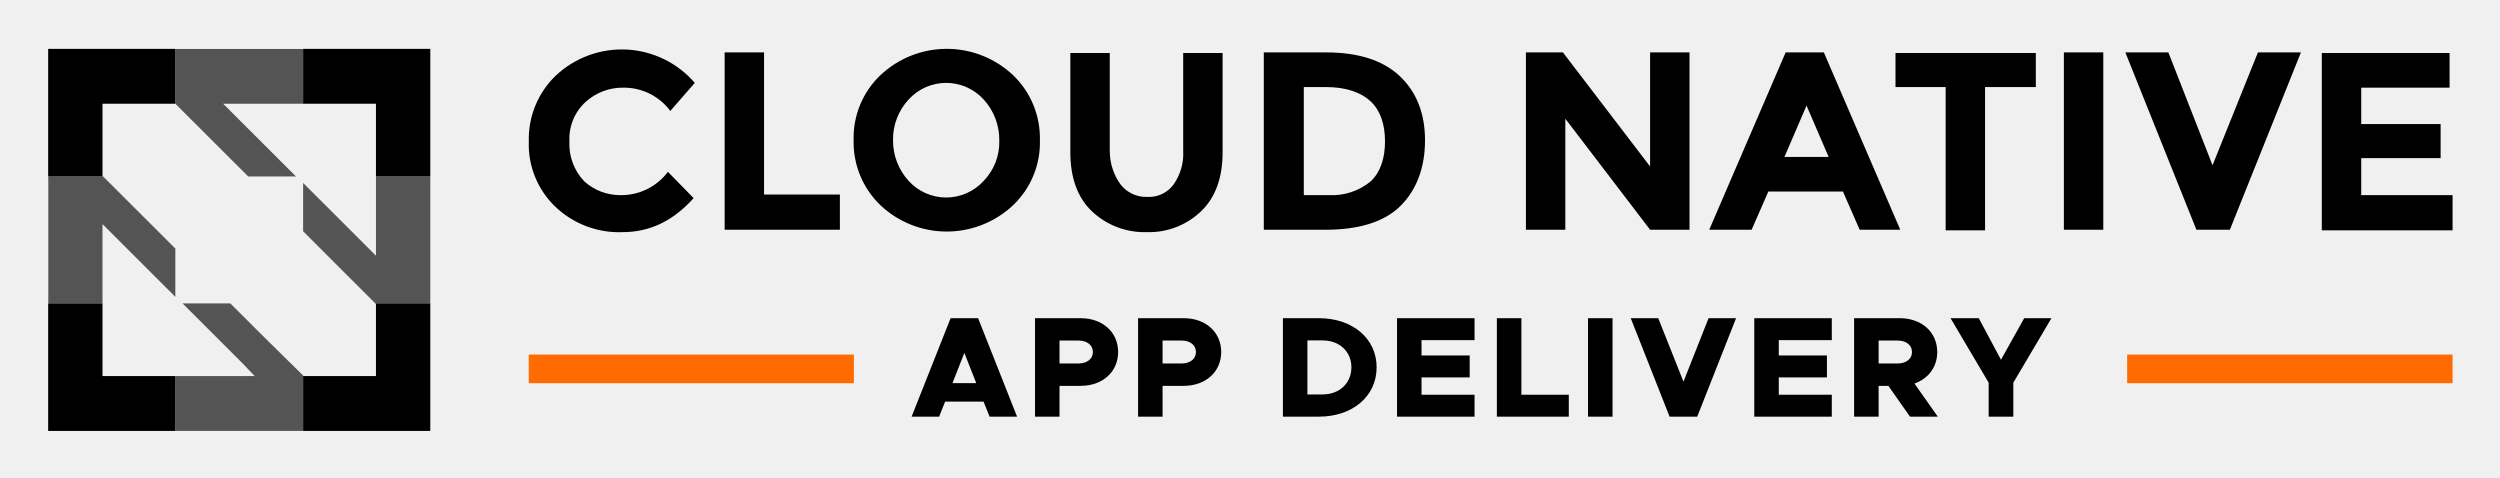
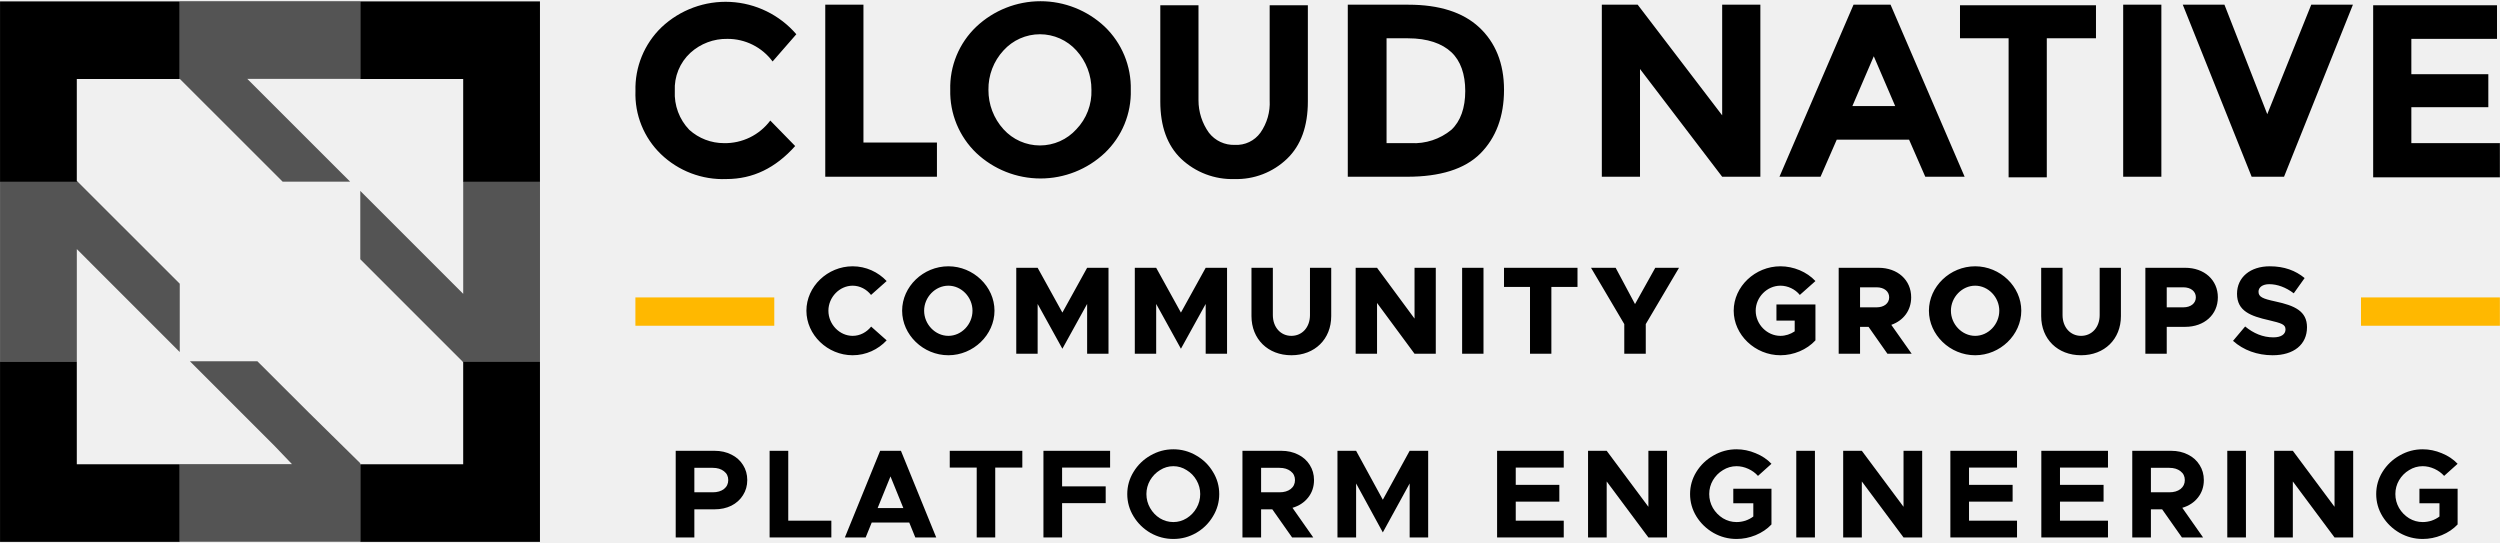
- <svg xmlns="http://www.w3.org/2000/svg" role="img" viewBox="-25.48 -25.48 1324.96 252.96">
-   <g clip-path="url(#clip0_650_2)">
-     <path fill="#FF6B00" d="M254.749 162.421H427.06V177.61H254.749zM1101.88 162.421H1274.339V177.61H1101.88z" />
-     <path d="M303.196 77.934C308.091 78.031 312.94 76.962 317.342 74.817 321.743 72.671 325.572 69.509 328.511 65.593L342.117 79.516C331.359 91.54 319.018 97.553 304.461 97.553 297.893 97.803 291.341 96.728 285.197 94.39 279.054 92.052 273.444 88.5 268.704 83.946 264.088 79.499 260.462 74.129 258.063 68.185 255.664 62.242 254.545 55.859 254.781 49.454 254.601 42.981 255.774 36.541 258.226 30.547 260.678 24.553 264.355 19.137 269.02 14.646 274.039 9.911 279.965 6.242 286.44 3.861 292.916 1.479 299.806.434 306.697.789 313.587 1.144 320.334 2.891 326.531 5.925 332.727 8.96 338.245 13.218 342.75 18.443L329.776 33.316C326.918 29.468 323.195 26.346 318.907 24.202 314.62 22.058 309.888 20.953 305.094 20.975 297.622 20.831 290.377 23.548 284.842 28.569 281.97 31.208 279.715 34.448 278.238 38.058 276.761 41.668 276.099 45.559 276.299 49.454 276.098 53.341 276.697 57.228 278.058 60.874 279.418 64.521 281.512 67.85 284.209 70.656 289.416 75.353 296.183 77.948 303.196 77.934zM358.571 96.287V2.305H379.456V77.617H419.644V96.287H358.571zM511.411 83.313C501.903 92.258 489.34 97.238 476.286 97.238 463.232 97.238 450.67 92.258 441.162 83.313 436.525 78.867 432.864 73.504 430.413 67.566 427.961 61.627 426.772 55.244 426.922 48.822 426.743 42.395 427.918 36.003 430.372 30.061 432.825 24.118 436.501 18.758 441.162 14.33 450.67 5.385 463.232.405 476.286.405 489.34.405 501.903 5.385 511.411 14.33 516.048 18.776 519.708 24.139 522.16 30.078 524.611 36.016 525.8 42.399 525.651 48.822 525.83 55.248 524.654 61.64 522.201 67.583 519.748 73.525 516.071 78.885 511.411 83.313zM504.133 48.822C504.191 40.87 501.254 33.188 495.905 27.304 493.387 24.515 490.311 22.287 486.877 20.761 483.443 19.236 479.727 18.447 475.97 18.447 472.212 18.447 468.497 19.236 465.063 20.761 461.629 22.287 458.553 24.515 456.034 27.304 450.625 33.15 447.678 40.858 447.807 48.822 447.748 56.773 450.686 64.455 456.034 70.339 458.553 73.128 461.629 75.356 465.063 76.882 468.497 78.407 472.212 79.196 475.97 79.196 479.727 79.196 483.443 78.407 486.877 76.882 490.311 75.356 493.387 73.128 495.905 70.339 498.646 67.485 500.786 64.11 502.199 60.414 503.613 56.718 504.27 52.776 504.133 48.822zM568.368 72.237C570.038 74.401 572.203 76.134 574.68 77.29 577.158 78.446 579.876 78.992 582.608 78.882 585.299 79.025 587.983 78.492 590.415 77.331 592.847 76.171 594.949 74.419 596.531 72.237 600.165 67.069 601.949 60.825 601.594 54.517V2.621H622.479V55.15C622.479 68.757 618.681 79.199 611.087 86.477 607.264 90.143 602.748 93.011 597.804 94.913 592.86 96.814 587.586 97.712 582.291 97.552 576.949 97.712 571.627 96.816 566.632 94.915 561.636 93.015 557.064 90.147 553.179 86.477 545.584 79.199 541.787 68.757 541.787 55.15V2.621H562.672V54.517C562.665 60.875 564.658 67.074 568.368 72.237zM716.147 14.646C725.007 22.873 729.754 34.265 729.754 48.821 729.754 63.377 725.323 75.085 716.78 83.629 708.236 92.173 694.629 96.287 676.908 96.287H644.315V2.305H677.541C694.313 2.305 707.286 6.418 716.147 14.646zM700.958 70.655C706.021 65.909 708.552 58.631 708.552 49.454 708.552 40.277 706.021 32.999 700.958 28.253 695.895 23.506 687.984 20.658 677.225 20.658H665.517V77.933H678.807C686.841 78.361 694.743 75.765 700.958 70.655zM849.05 2.305H869.935V96.287H849.05L804.116 37.429V96.287H783.231V2.305H802.851L849.05 62.744V2.305zM960.12 96.287L951.26 76.035H911.705L902.845 96.287H880.378L920.882 2.305H941.134L981.638 96.287H960.12zM931.957 30.468L920.249 57.681H943.665L931.957 30.468zM1026.57 20.658V96.603H1005.69V20.658H979.106V2.621H1053.47V20.658H1026.57zM1068.34 2.305H1089.23V96.287H1068.34V2.305zM1147.13 62.111L1171.18 2.305H1193.97L1156.31 96.287H1138.59L1100.93 2.305H1123.72L1147.13 62.111zM1272.76 2.305V20.974H1225.93V40.277H1268.01V58.314H1225.93V77.933H1274.34V96.603H1205.04V2.621H1272.76V2.305zM28.843 135.302H.047V202.924H67.448V173.844H28.843V135.302zM173.772 135.618V173.844H135.167V202.924H202.568V135.302H173.456L173.772 135.618zM.047 68.028H29.159L28.843 67.712V29.486H67.448V.405H.047V68.028zM135.167.405V29.486H173.772V68.028H202.568V.405H135.167z" />
-     <path d="M131.368 68.028L92.762 29.486H135.165V.405H67.447V29.486L106.053 68.028H131.368zM96.559 135.302H71.245L103.205 167.23 109.533 173.844H67.447V202.924H135.165V173.527L115.862 154.541 96.559 135.302zM173.772 68.028V110.051L167.127 103.406 135.167 71.477V97.077L154.153 116.063 173.456 135.334H202.568V68.028H173.772zM67.448 106.253L29.159 68.028H.047V135.302H28.843V93.279L67.448 131.853V106.253z" opacity=".65" />
-     <path d="M498.976 195.334H513.557L492.9 143.16H478.319L457.662 195.334H472.243L475.433 187.36H495.786L498.976 195.334ZM479.306 177.563L485.61 161.538L491.913 177.563H479.306ZM523.061 195.334H536.047V179.006H547.287C558.831 179.006 567.109 171.639 567.109 161.083C567.109 150.526 558.831 143.16 547.287 143.16H523.061V195.334ZM536.047 167.158V155.007H546.148C550.629 155.007 553.742 157.437 553.742 161.083C553.742 164.728 550.629 167.158 546.148 167.158H536.047ZM577.682 195.334H590.668V179.006H601.908C613.452 179.006 621.73 171.639 621.73 161.083C621.73 150.526 613.452 143.16 601.908 143.16H577.682V195.334ZM590.668 167.158V155.007H600.769C605.25 155.007 608.364 157.437 608.364 161.083C608.364 164.728 605.25 167.158 600.769 167.158H590.668ZM654.44 195.334H673.502C691.425 195.334 704.108 184.474 704.108 169.209C704.108 153.944 691.425 143.16 673.502 143.16H654.44V195.334ZM667.426 183.563V154.931H675.476C684.438 154.931 690.741 160.855 690.741 169.209C690.741 177.563 684.438 183.563 675.476 183.563H667.426ZM756.006 154.779V143.16H714.92V195.334H756.006V183.714H727.906V174.525H753.424V162.905H727.906V154.779H756.006ZM780.822 183.714V143.16H767.835V195.334H805.959V183.714H780.822ZM816.152 195.334H829.139V143.16H816.152V195.334ZM880.026 143.16L866.736 176.803L853.369 143.16H838.788L859.369 195.334H874.026L894.607 143.16H880.026ZM945.343 154.779V143.16H904.257V195.334H945.343V183.714H917.244V174.525H942.761V162.905H917.244V154.779H945.343ZM1001.52 195.334L989.145 177.791C996.512 175.209 1001.22 169.057 1001.22 161.083C1001.22 150.526 992.943 143.16 981.399 143.16H957.172V195.334H970.159V179.006H975.323L986.791 195.334H1001.52ZM970.159 155.007H980.26C984.741 155.007 987.854 157.437 987.854 161.083C987.854 164.728 984.741 167.158 980.26 167.158H970.159V155.007ZM1028.48 195.334H1041.55V177.335L1061.75 143.16H1047.32L1035.01 165.184L1023.24 143.16H1008.28L1028.48 177.335V195.334Z" />
-   </g>
-   <defs>
-     <clipPath id="clip0_650_2">
-       <path fill="#fff" d="M0 0H1276.19V202.52H0z" transform="translate(.047 .405)" />
-     </clipPath>
-   </defs>
+ <svg xmlns="http://www.w3.org/2000/svg" viewBox="0 0 1225 266" fill="none">
+   <path d="M331.096 220.894H350.173C353.218 220.894 355.955 221.512 358.384 222.748C360.812 223.943 362.705 225.632 364.063 227.816C365.463 229.999 366.162 232.471 366.162 235.232C366.162 237.992 365.463 240.464 364.063 242.648C362.705 244.831 360.812 246.541 358.384 247.777C355.955 248.972 353.218 249.569 350.173 249.569H340.233V263.351H331.096V220.894ZM349.247 241.226C351.51 241.226 353.342 240.691 354.741 239.619C356.141 238.507 356.84 237.044 356.84 235.232C356.84 233.419 356.141 231.977 354.741 230.906C353.342 229.793 351.51 229.237 349.247 229.237H340.233V241.226H349.247Z" fill="black" />
+   <path d="M407.36 255.131V263.351H377.109V220.894H386.246V255.131H407.36Z" fill="black" />
+   <path d="M445.536 256.058H427.139L424.175 263.351H413.989L431.275 220.894H441.461L458.748 263.351H448.499L445.536 256.058ZM442.634 248.951L436.337 233.439L430.04 248.951H442.634Z" fill="black" />
+   <path d="M478.589 229.113H465.378V220.894H500.938V229.113H487.664V263.351H478.589V229.113Z" fill="black" />
+   <path d="M520.426 229.113V238.322H541.787V246.541H520.426V263.351H511.289V220.894H543.948V229.113H520.426Z" fill="black" />
+   <path d="M574.955 264.092C570.962 264.092 567.217 263.103 563.719 261.126C560.261 259.107 557.504 256.408 555.446 253.03C553.388 249.652 552.359 246.005 552.359 242.091C552.359 238.177 553.388 234.552 555.446 231.215C557.504 227.836 560.261 225.158 563.719 223.181C567.217 221.162 570.962 220.152 574.955 220.152C578.947 220.152 582.672 221.162 586.129 223.181C589.586 225.158 592.323 227.836 594.34 231.215C596.398 234.552 597.427 238.177 597.427 242.091C597.427 246.005 596.398 249.652 594.34 253.03C592.323 256.408 589.586 259.107 586.129 261.126C582.672 263.103 578.947 264.092 574.955 264.092ZM574.955 255.811C577.26 255.811 579.42 255.193 581.437 253.957C583.495 252.68 585.121 250.991 586.314 248.889C587.508 246.788 588.105 244.522 588.105 242.091C588.105 239.702 587.508 237.456 586.314 235.355C585.121 233.254 583.495 231.585 581.437 230.349C579.42 229.072 577.26 228.434 574.955 228.434C572.609 228.434 570.427 229.072 568.411 230.349C566.394 231.585 564.768 233.254 563.533 235.355C562.34 237.456 561.743 239.702 561.743 242.091C561.743 244.522 562.34 246.788 563.533 248.889C564.727 250.991 566.332 252.68 568.349 253.957C570.407 255.193 572.609 255.811 574.955 255.811Z" fill="black" />
+   <path d="M643.867 235.232C643.867 238.528 642.9 241.391 640.966 243.822C639.073 246.211 636.521 247.88 633.311 248.828L643.497 263.351H633.125L623.433 249.569H617.938V263.351H608.801V220.894H627.878C630.923 220.894 633.66 221.512 636.089 222.748C638.517 223.943 640.41 225.632 641.768 227.816C643.168 229.999 643.867 232.471 643.867 235.232ZM617.938 241.226H626.952C629.215 241.226 631.047 240.691 632.446 239.619C633.846 238.507 634.545 237.044 634.545 235.232C634.545 233.419 633.846 231.977 632.446 230.906C631.047 229.793 629.215 229.237 626.952 229.237H617.938V241.226Z" fill="black" />
+   <path d="M655.357 220.894H664.494L677.582 244.872L690.732 220.894H699.807V263.351H690.732V236.9L677.582 260.879L664.494 236.9V263.351H655.357V220.894Z" fill="black" />
+   <path d="M742.713 229.113V237.58H764.074V245.799H742.713V255.131H766.235V263.351H733.576V220.894H766.235V229.113H742.713Z" fill="black" />
+   <path d="M778.142 220.894H787.279L807.714 248.333V220.894H816.851V263.351H807.714L787.279 235.911V263.351H778.142V220.894Z" fill="black" />
+   <path d="M849.311 239.496H868.017V256.985C865.918 259.21 863.325 260.961 860.238 262.238C857.192 263.474 854.085 264.092 850.916 264.092C846.882 264.092 843.116 263.103 839.618 261.126C836.12 259.107 833.321 256.408 831.222 253.03C829.164 249.652 828.135 246.005 828.135 242.091C828.135 238.177 829.164 234.552 831.222 231.215C833.321 227.836 836.12 225.158 839.618 223.181C843.116 221.162 846.882 220.152 850.916 220.152C854.085 220.152 857.192 220.791 860.238 222.068C863.325 223.304 865.918 225.035 868.017 227.259L861.411 233.192C860.135 231.75 858.55 230.597 856.657 229.731C854.764 228.866 852.85 228.434 850.916 228.434C848.529 228.434 846.306 229.072 844.248 230.349C842.19 231.585 840.544 233.254 839.309 235.355C838.116 237.415 837.519 239.661 837.519 242.091C837.519 244.522 838.116 246.788 839.309 248.889C840.544 250.991 842.19 252.68 844.248 253.957C846.306 255.193 848.529 255.811 850.916 255.811C852.356 255.811 853.797 255.584 855.237 255.131C856.678 254.637 857.974 253.957 859.127 253.092V246.603H849.311V239.496Z" fill="black" />
+   <path d="M880.176 220.894H889.313V263.351H880.176V220.894Z" fill="black" />
+   <path d="M903.158 220.894H912.295L932.73 248.333V220.894H941.867V263.351H932.73L912.295 235.911V263.351H903.158V220.894Z" fill="black" />
+   <path d="M964.819 229.113V237.58H986.18V245.799H964.819V255.131H988.341V263.351H955.682V220.894H988.341V229.113H964.819Z" fill="black" />
+   <path d="M1009.39 229.113V237.58H1030.75V245.799H1009.39V255.131H1032.91V263.351H1000.25V220.894H1032.91V229.113H1009.39Z" fill="black" />
+   <path d="M1079.88 235.232C1079.88 238.528 1078.91 241.391 1076.98 243.822C1075.09 246.211 1072.53 247.88 1069.32 248.828L1079.51 263.351H1069.14L1059.45 249.569H1053.95V263.351H1044.81V220.894H1063.89C1066.94 220.894 1069.67 221.512 1072.1 222.748C1074.53 223.943 1076.42 225.632 1077.78 227.816C1079.18 229.999 1079.88 232.471 1079.88 235.232ZM1053.95 241.226H1062.96C1065.23 241.226 1067.06 240.691 1068.46 239.619C1069.86 238.507 1070.56 237.044 1070.56 235.232C1070.56 233.419 1069.86 231.977 1068.46 230.906C1067.06 229.793 1065.23 229.237 1062.96 229.237H1053.95V241.226Z" fill="black" />
+   <path d="M1091.37 220.894H1100.51V263.351H1091.37V220.894Z" fill="black" />
+   <path d="M1114.35 220.894H1123.49L1143.92 248.333V220.894H1153.06V263.351H1143.92L1123.49 235.911V263.351H1114.35V220.894Z" fill="black" />
+   <path d="M1185.52 239.496H1204.23V256.985C1202.13 259.21 1199.53 260.961 1196.45 262.238C1193.4 263.474 1190.29 264.092 1187.13 264.092C1183.09 264.092 1179.33 263.103 1175.83 261.126C1172.33 259.107 1169.53 256.408 1167.43 253.03C1165.37 249.652 1164.34 246.005 1164.34 242.091C1164.34 238.177 1165.37 234.552 1167.43 231.215C1169.53 227.836 1172.33 225.158 1175.83 223.181C1179.33 221.162 1183.09 220.152 1187.13 220.152C1190.29 220.152 1193.4 220.791 1196.45 222.068C1199.53 223.304 1202.13 225.035 1204.23 227.259L1197.62 233.192C1196.34 231.75 1194.76 230.597 1192.87 229.731C1190.97 228.866 1189.06 228.434 1187.13 228.434C1184.74 228.434 1182.52 229.072 1180.46 230.349C1178.4 231.585 1176.75 233.254 1175.52 235.355C1174.33 237.415 1173.73 239.661 1173.73 242.091C1173.73 244.522 1174.33 246.788 1175.52 248.889C1176.75 250.991 1178.4 252.68 1180.46 253.957C1182.52 255.193 1184.74 255.811 1187.13 255.811C1188.57 255.811 1190.01 255.584 1191.45 255.131C1192.89 254.637 1194.18 253.957 1195.34 253.092V246.603H1185.52V239.496Z" fill="black" />
+   <path d="M311.348 145.735H379.398V159.616H311.348V145.735ZM1156.89 145.735H1224.94V159.616H1156.89V145.735Z" fill="#FFB800" />
+   <path d="M354.758 70.139C359.145 70.227 363.49 69.268 367.434 67.344C371.378 65.419 374.808 62.583 377.442 59.07L389.634 71.559C379.993 82.344 368.935 87.737 355.892 87.737C350.007 87.962 344.136 86.997 338.631 84.9C333.126 82.803 328.1 79.617 323.852 75.532C319.716 71.544 316.467 66.727 314.317 61.395C312.168 56.065 311.166 50.34 311.377 44.595C311.215 38.788 312.267 33.012 314.464 27.635C316.661 22.259 319.955 17.401 324.136 13.373C328.632 9.126 333.942 5.835 339.745 3.698C345.547 1.562 351.721 0.625 357.895 0.943C364.069 1.262 370.115 2.829 375.668 5.551C381.22 8.272 386.164 12.092 390.201 16.779L378.575 30.119C376.015 26.667 372.678 23.867 368.836 21.944C364.995 20.021 360.755 19.029 356.459 19.049C349.764 18.921 343.273 21.357 338.313 25.861C335.739 28.228 333.719 31.134 332.395 34.372C331.072 37.61 330.479 41.1 330.657 44.595C330.478 48.081 331.015 51.567 332.234 54.838C333.453 58.109 335.329 61.095 337.746 63.611C342.411 67.825 348.474 70.152 354.758 70.139ZM404.378 86.602V2.303H423.091V69.856H459.101V86.602H404.378ZM541.328 74.965C532.809 82.988 521.552 87.455 509.855 87.455C498.158 87.455 486.901 82.988 478.382 74.965C474.227 70.977 470.947 66.166 468.75 60.84C466.553 55.514 465.488 49.788 465.622 44.027C465.462 38.263 466.515 32.529 468.713 27.199C470.912 21.869 474.206 17.061 478.382 13.089C486.901 5.066 498.158 0.599 509.855 0.599C521.552 0.599 532.809 5.066 541.328 13.089C545.481 17.078 548.762 21.888 550.959 27.214C553.157 32.541 554.219 38.266 554.087 44.027C554.248 49.791 553.194 55.525 550.996 60.855C548.799 66.185 545.502 70.993 541.328 74.965ZM534.805 44.027C534.859 36.895 532.229 30.004 527.434 24.727C525.178 22.226 522.421 20.226 519.346 18.858C516.268 17.49 512.938 16.783 509.571 16.783C506.205 16.783 502.875 17.49 499.796 18.858C496.722 20.226 493.965 22.226 491.708 24.727C486.861 29.971 484.221 36.884 484.336 44.027C484.284 51.159 486.915 58.05 491.708 63.328C493.965 65.829 496.722 67.828 499.796 69.196C502.875 70.565 506.205 71.272 509.571 71.272C512.938 71.272 516.268 70.565 519.346 69.196C522.421 67.828 525.178 65.829 527.434 63.328C529.891 60.768 531.809 57.74 533.072 54.425C534.34 51.11 534.929 47.574 534.805 44.027ZM592.364 65.03C593.862 66.972 595.801 68.526 598.023 69.563C600.241 70.6 602.678 71.09 605.123 70.991C607.535 71.119 609.942 70.641 612.12 69.6C614.301 68.558 616.182 66.988 617.602 65.03C620.857 60.394 622.454 54.794 622.137 49.136V2.587H640.852V49.703C640.852 61.908 637.448 71.275 630.644 77.803C627.216 81.092 623.17 83.664 618.742 85.369C614.309 87.075 609.584 87.88 604.839 87.737C600.052 87.88 595.286 87.076 590.808 85.371C586.334 83.667 582.235 81.095 578.753 77.803C571.95 71.275 568.546 61.908 568.546 49.703V2.587H587.26V49.136C587.256 54.839 589.042 60.399 592.364 65.03ZM724.78 13.373C732.719 20.753 736.971 30.971 736.971 44.027C736.971 57.083 732.999 67.585 725.344 75.249C717.689 82.912 705.498 86.602 689.619 86.602H660.414V2.303H690.187C705.214 2.303 716.841 5.993 724.78 13.373ZM711.169 63.611C715.705 59.354 717.973 52.826 717.973 44.595C717.973 36.363 715.705 29.835 711.169 25.578C706.63 21.32 699.542 18.766 689.903 18.766H679.412V70.139H691.319C698.517 70.523 705.601 68.194 711.169 63.611ZM843.865 2.303H862.58V86.602H843.865L803.601 33.809V86.602H784.891V2.303H802.469L843.865 56.515V2.303ZM943.388 86.602L935.449 68.437H900.004L892.069 86.602H871.935L908.227 2.303H926.374L962.671 86.602H943.388ZM918.155 27.565L907.664 51.974H928.646L918.155 27.565ZM1002.93 18.765V86.885H984.216V18.765H960.399V2.587H1027.03V18.765H1002.93ZM1040.36 2.303H1059.07V86.602H1040.36V2.303ZM1110.96 55.948L1132.51 2.303H1152.93L1119.18 86.602H1103.31L1069.56 2.303H1089.98L1110.96 55.948ZM1223.53 2.303V19.05H1181.56V36.363H1219.28V52.542H1181.56V70.139H1224.94V86.885H1162.85V2.587H1223.53V2.303Z" fill="black" />
+   <path opacity="0.65" d="M171.58 89.031L121.147 38.629H176.541V0.599H88.077V38.629L138.509 89.031H171.58ZM126.108 177.008H93.037L134.789 218.762L143.057 227.411H88.077V265.44H176.541V226.997L151.325 202.168L126.108 177.008ZM226.974 89.031V143.985L218.293 135.295L176.54 93.541V127.019L201.344 151.848L226.56 177.049H264.592V89.031H226.974ZM88.075 139.019L38.056 89.031H0.024V177.008H37.642V122.053L88.075 172.497V139.019Z" fill="black" />
+   <path d="M417.8 174.073C424.353 174.073 430.294 171.253 434.459 166.777L426.864 160.033C424.66 162.792 421.413 164.57 417.8 164.57C411.369 164.57 405.919 158.93 405.919 152.247C405.919 145.626 411.369 139.986 417.8 139.986C421.353 139.986 424.66 141.764 426.803 144.522L434.459 137.717C430.294 133.303 424.353 130.483 417.8 130.483C405.49 130.483 395.14 140.415 395.14 152.247C395.14 164.08 405.49 174.073 417.8 174.073ZM464.703 174.073C476.952 174.073 487.302 164.08 487.302 152.247C487.302 140.415 476.952 130.483 464.703 130.483C452.392 130.483 442.042 140.415 442.042 152.247C442.042 164.08 452.392 174.073 464.703 174.073ZM464.703 164.57C458.272 164.57 452.821 158.93 452.821 152.247C452.821 145.626 458.272 139.986 464.703 139.986C471.133 139.986 476.523 145.626 476.523 152.247C476.523 158.93 471.133 164.57 464.703 164.57ZM497.969 173.337H508.444V148.936L520.569 170.885L532.694 148.936V173.337H543.168V131.219H532.694L520.569 153.167L508.444 131.219H497.969V173.337ZM556.055 173.337H566.529V148.936L578.654 170.885L590.783 148.936V173.337H601.254V131.219H590.783L578.654 153.167L566.529 131.219H556.055V173.337ZM632.76 174.073C644.276 174.073 652.297 166.164 652.297 154.884V131.219H641.889V154.393C641.889 160.34 638.09 164.57 632.76 164.57C627.496 164.57 623.697 160.34 623.697 154.393V131.219H613.222V154.884C613.222 166.164 621.31 174.073 632.76 174.073ZM664.274 173.337H674.749V148.446L693.122 173.337H703.534V131.219H693.122V156.11L674.749 131.219H664.274V173.337ZM716.442 173.337H726.912V131.219H716.442V173.337ZM749.701 173.337H760.171V140.599H772.975V131.219H736.963V140.599H749.701V173.337ZM795.896 173.337H806.428V158.807L822.719 131.219H811.083L801.16 148.998L791.669 131.219H779.602L795.896 158.807V173.337ZM870.457 157.091H879.401V162.363C877.318 163.773 874.869 164.57 872.416 164.57C865.864 164.57 860.291 158.93 860.291 152.247C860.291 145.626 865.864 139.986 872.416 139.986C876.03 139.986 879.644 141.702 881.911 144.522L889.567 137.717C885.34 133.18 878.849 130.483 872.416 130.483C859.987 130.483 849.512 140.415 849.512 152.247C849.512 164.08 859.987 174.073 872.416 174.073C878.849 174.073 885.34 171.375 889.567 166.777V149.182H870.457V157.091ZM936.721 173.337L926.736 159.175C932.679 157.091 936.474 152.125 936.474 145.687C936.474 137.166 929.798 131.219 920.492 131.219H900.955V173.337H911.425V160.156H915.591L924.839 173.337H936.721ZM911.425 140.783H919.571C923.184 140.783 925.695 142.744 925.695 145.687C925.695 148.63 923.184 150.592 919.571 150.592H911.425V140.783ZM967.832 174.073C980.08 174.073 990.431 164.08 990.431 152.247C990.431 140.415 980.08 130.483 967.832 130.483C955.522 130.483 945.17 140.415 945.17 152.247C945.17 164.08 955.522 174.073 967.832 174.073ZM967.832 164.57C961.403 164.57 955.95 158.93 955.95 152.247C955.95 145.626 961.403 139.986 967.832 139.986C974.261 139.986 979.652 145.626 979.652 152.247C979.652 158.93 974.261 164.57 967.832 164.57ZM1019.72 174.073C1031.23 174.073 1039.25 166.164 1039.25 154.884V131.219H1028.84V154.393C1028.84 160.34 1025.04 164.57 1019.72 164.57C1014.45 164.57 1010.65 160.34 1010.65 154.393V131.219H1000.18V154.884C1000.18 166.164 1008.27 174.073 1019.72 174.073ZM1051.23 173.337H1061.7V160.156H1070.77C1080.08 160.156 1086.75 154.209 1086.75 145.687C1086.75 137.166 1080.08 131.219 1070.77 131.219H1051.23V173.337ZM1061.7 150.592V140.783H1069.85C1073.46 140.783 1075.97 142.744 1075.97 145.687C1075.97 148.63 1073.46 150.592 1069.85 150.592H1061.7ZM1113.59 174.073C1124 174.073 1130.43 168.801 1130.43 160.34C1130.43 152.431 1124.37 149.734 1114.94 147.71C1108.69 146.362 1106.67 145.503 1106.67 142.928C1106.67 140.844 1108.57 139.25 1111.94 139.25C1115.86 139.25 1120.08 140.783 1123.94 143.725L1129.27 136.246C1124.8 132.567 1119.29 130.483 1112.18 130.483C1102.63 130.483 1096.14 135.878 1096.14 143.971C1096.14 152.431 1102.81 154.884 1111.81 156.907C1117.94 158.378 1119.9 158.93 1119.9 161.444C1119.9 163.712 1117.88 165.306 1113.96 165.306C1108.81 165.306 1104.22 163.344 1100.12 159.972L1094.18 167.022C1099.32 171.621 1106.12 174.073 1113.59 174.073Z" fill="black" />
+   <path d="M37.632 177.087H0.014V265.519H88.065V227.49H37.632V177.087ZM226.963 177.501V227.49H176.53V265.519H264.581V177.087H226.55L226.963 177.501ZM0.014 89.11H38.045L37.632 88.696V38.708H88.065V0.678H0.014V89.11ZM176.53 0.678V38.708H226.963V89.11H264.581V0.678H176.53Z" fill="black" />
</svg>
